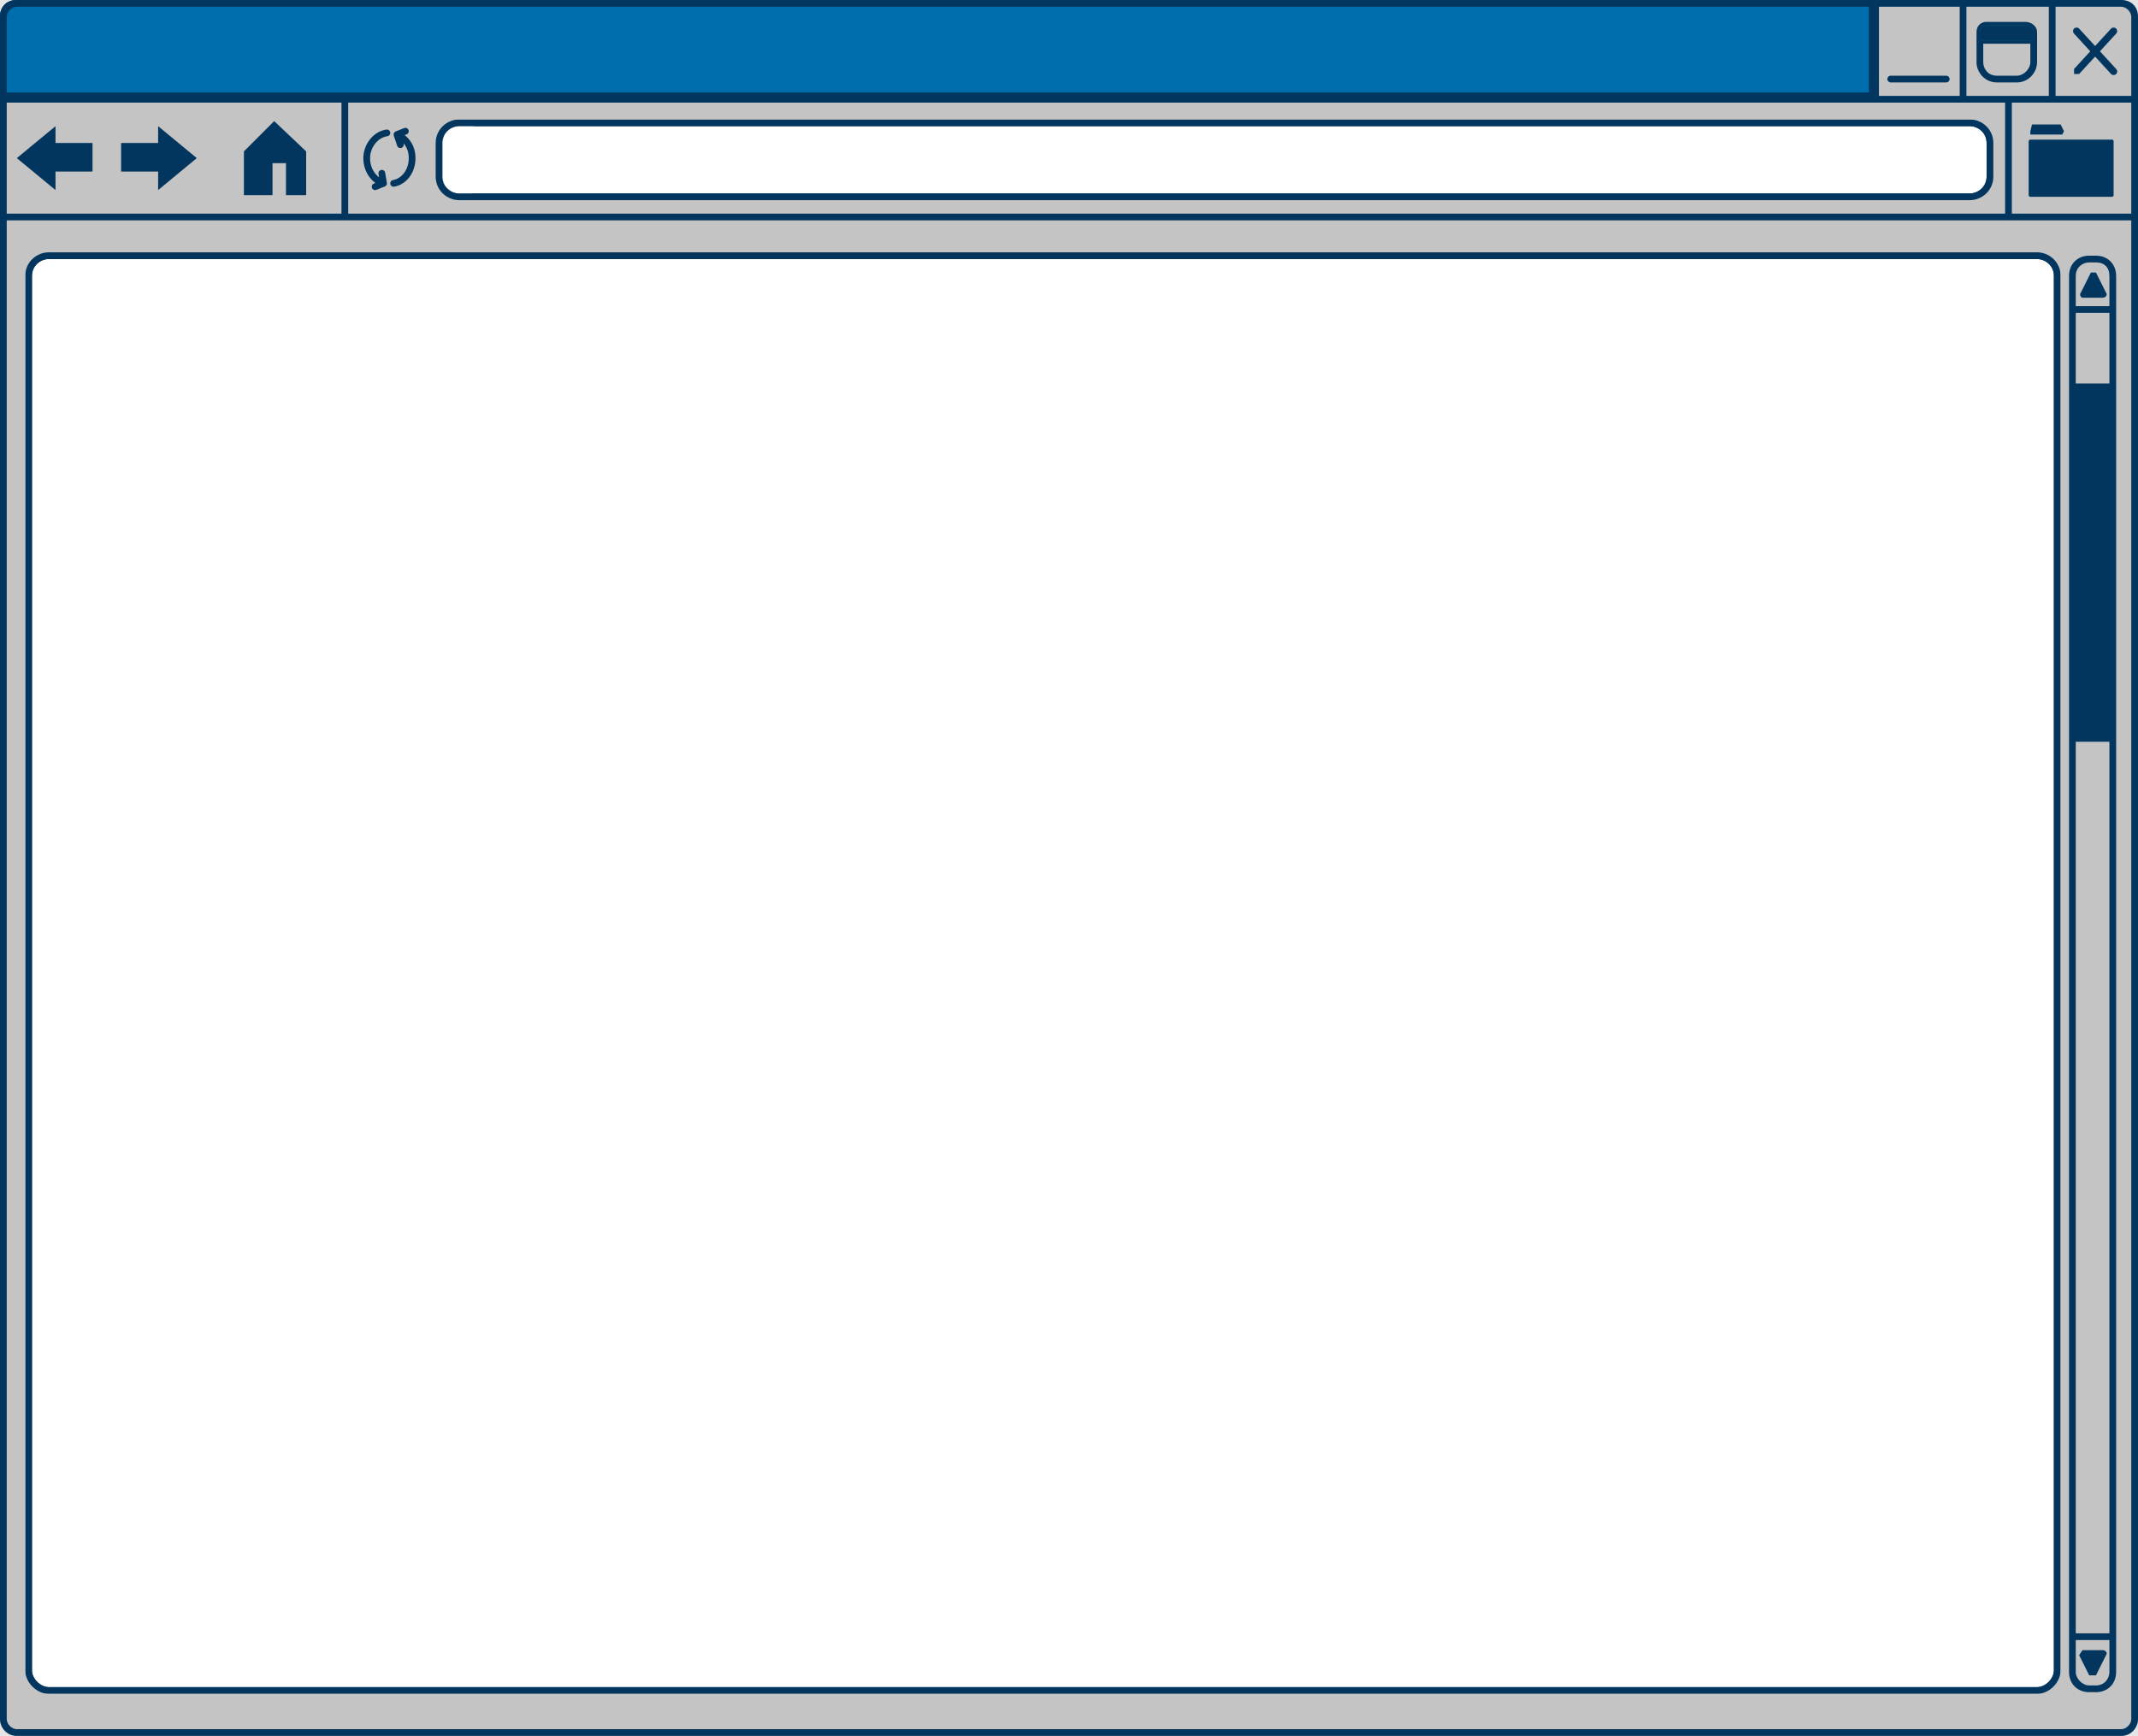
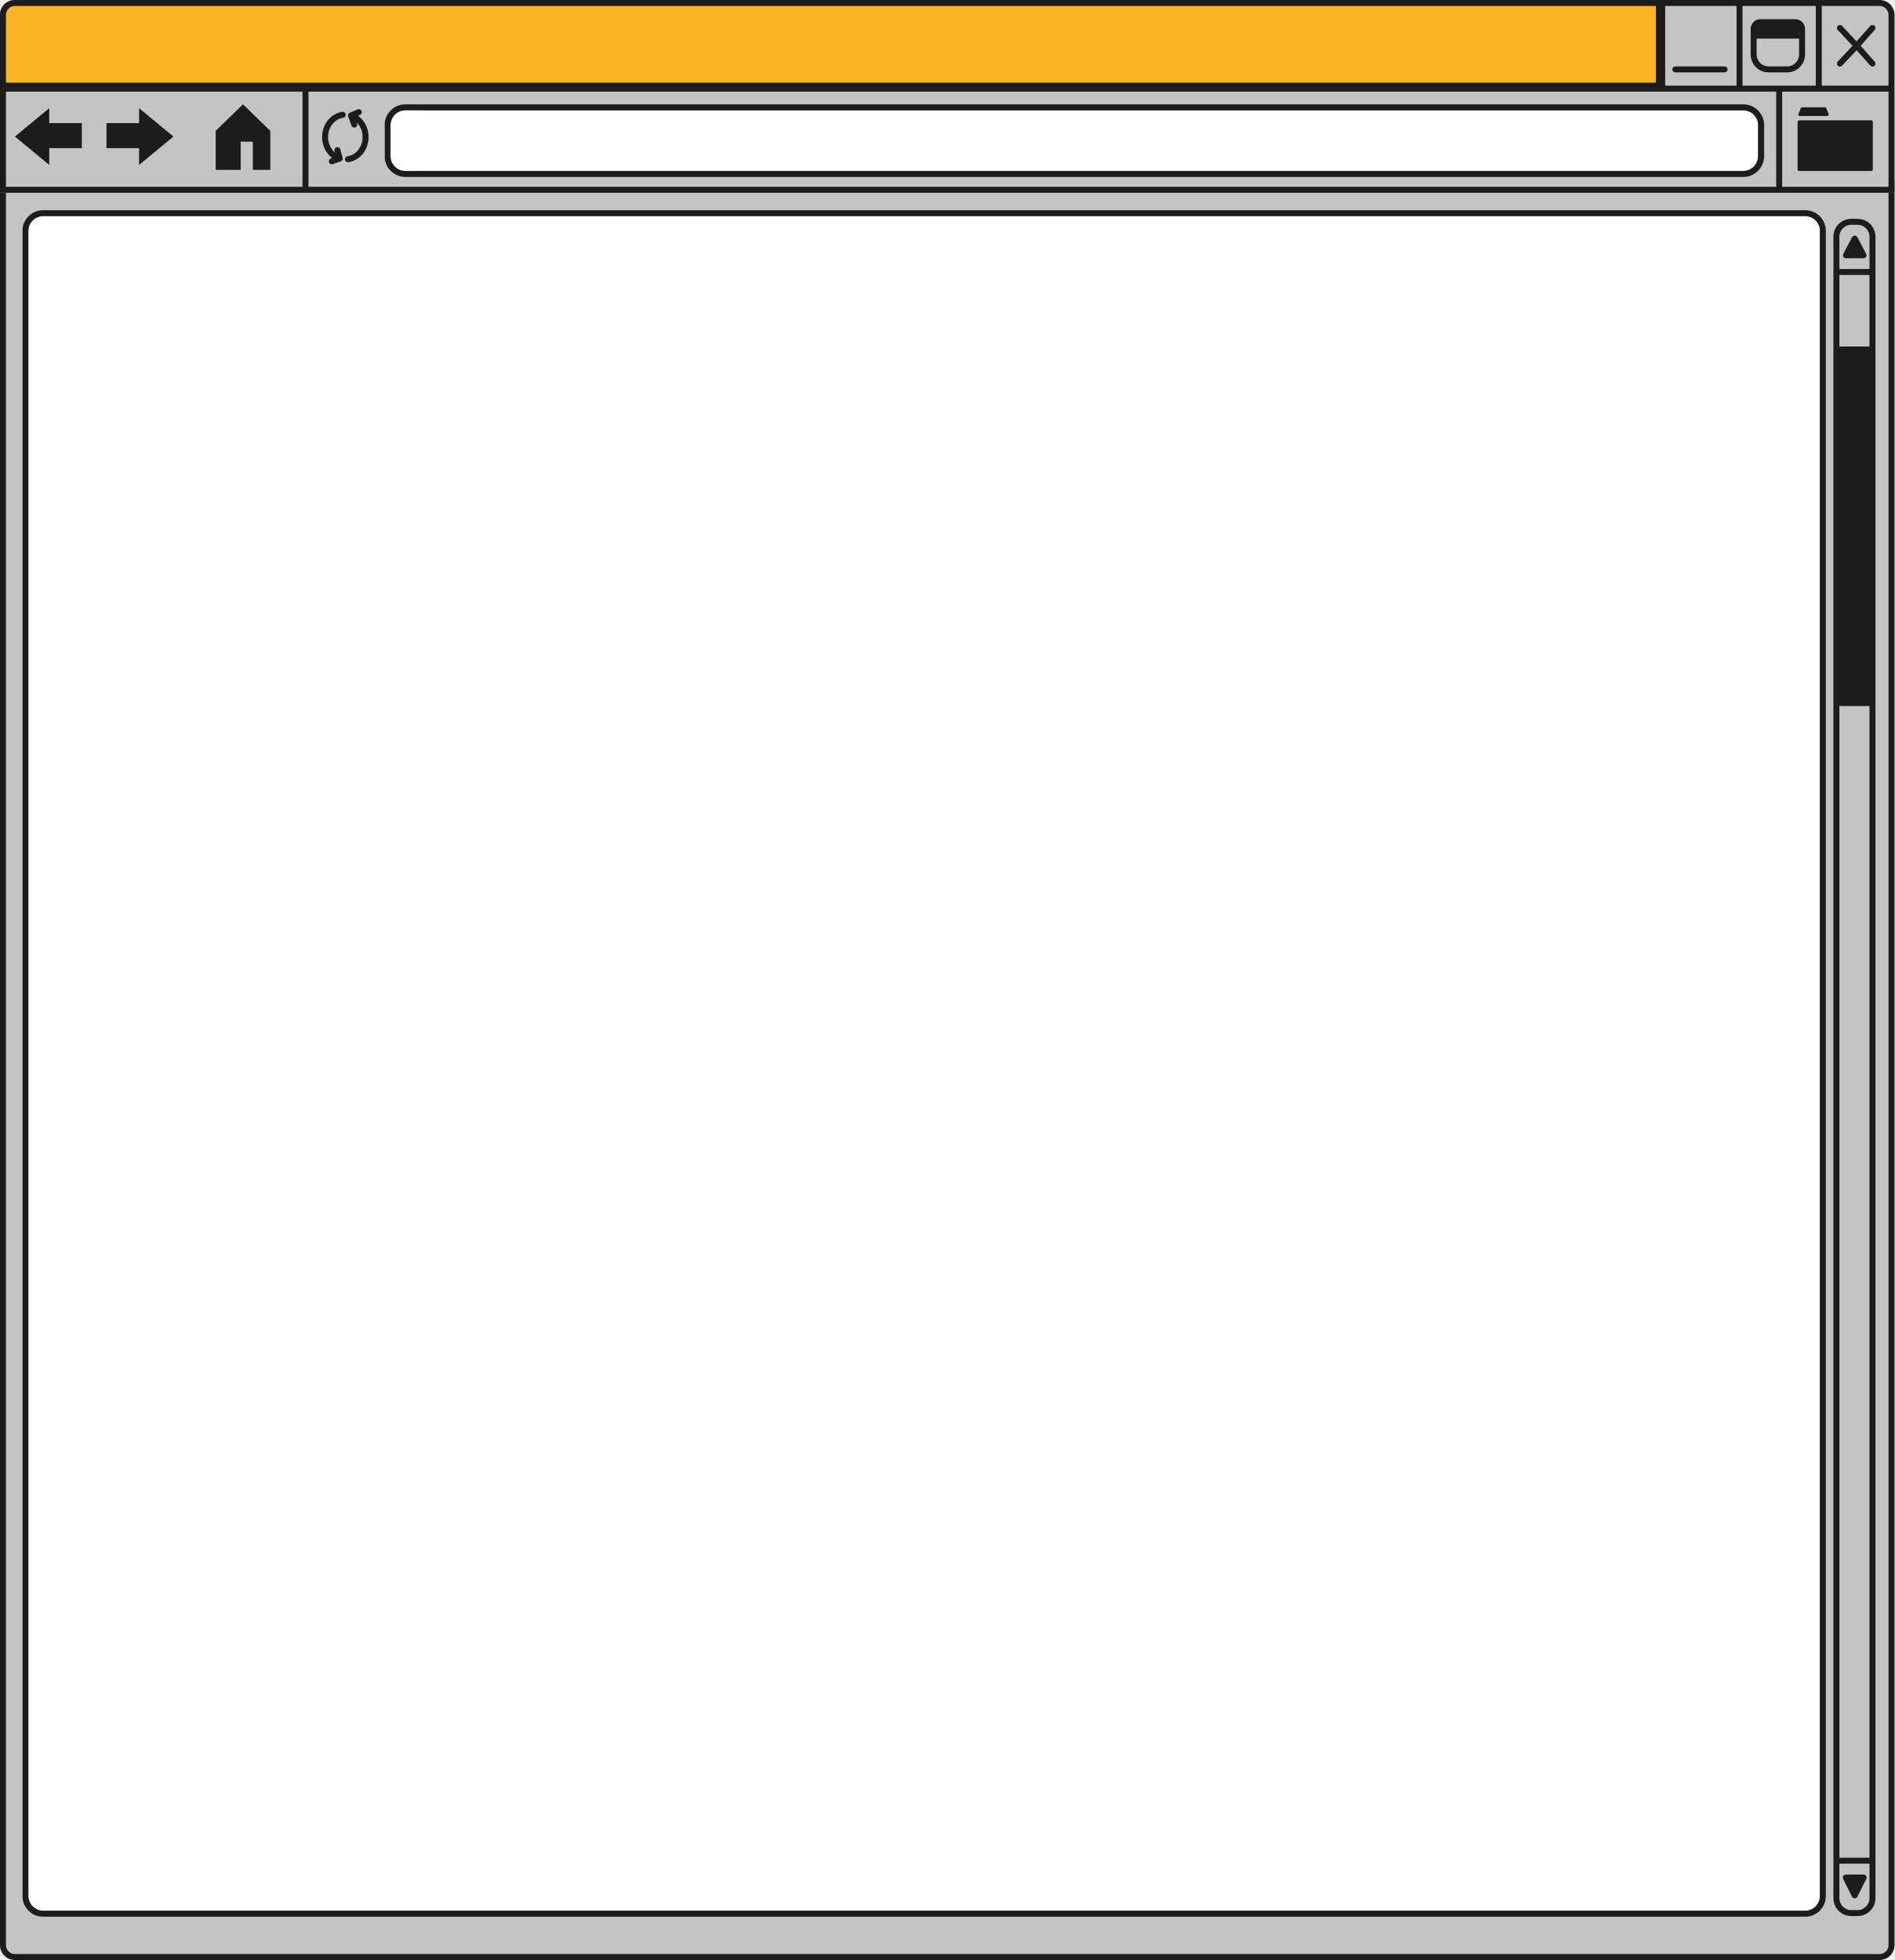
- <svg xmlns="http://www.w3.org/2000/svg" width="1271" height="1032" fill="none">
-   <path fill="#E5E5E5" d="M0 0h1271v1032H0z" />
-   <mask id="a" fill="#fff">
-     <path d="M0 10C0 4 4 0 10 0h1251c6 0 10 4 10 10v1012c0 5-4 10-10 10H10c-6 0-10-5-10-10V10Z" />
+ <svg xmlns="http://www.w3.org/2000/svg" width="1271" height="1315" viewBox="0 0 1271 1315" fill="none">
+   <mask id="path-1-inside-1_636_359" fill="white">
+     <path d="M0 121H551.5H1271V1305C1271 1310.52 1266.52 1315 1261 1315H10C4.477 1315 0 1310.52 0 1305V121Z" />
  </mask>
-   <path fill="#C4C4C4" d="M0 10C0 4 4 0 10 0h1251c6 0 10 4 10 10v1012c0 5-4 10-10 10H10c-6 0-10-5-10-10V10Z" />
-   <path fill="#02365E" d="M0 57a2 2 0 0 0 0 4v-4Zm1271 4a2 2 0 0 0 0-4v4Zm-49-61a2 2 0 0 0-4 0h4Zm-53 0a2 2 0 1 0-4 0h4Zm-52 0a2 2 0 0 0-4 0h4ZM0 127a2 2 0 0 0 0 4v-4Zm1271 4a2 2 0 0 0 0-4v4Zm-147-86a2 2 0 1 0 0 4v-4Zm33 4a2 2 0 1 0 0-4v4Zm79-32a2 2 0 0 0-3 3l3-3Zm19 27a2 2 0 1 0 3-3l-3 3Zm3-24a2 2 0 0 0-3-3l3 3Zm-25 21v3h3l-3-3Zm-13 20h51v-4h-51v4Zm2-2V0h-4v59h4Zm-57-59v59h4V0h-4Zm-50 61h52v-4h-52v4Zm2-2V0h-4v59h4ZM276 85v21h4V85h-4Zm12 33h883v-4H288v4Zm895-12V85h-4v21h4Zm-12-33H288v4h883v-4Zm-4-12h27v-4h-27v4Zm27 0h26v-4h-26v4Zm0 70h77v-4h-77v4Zm-2-72v70h4V59h-4ZM0 61h205v-4H0v4Zm205 0h910v-4H205v4ZM0 131h205v-4H0v4Zm205 0h989v-4H205v4Zm-2-72v70h4V59h-4ZM29 156h1181v-4H29v4Zm1189 8v830h4V164h-4Zm-8 838H29v4h1181v-4ZM21 994V164h-4v830h4Zm1221 12h4v-4h-4v4Zm4-854h-4v4h4v-4Zm12 287V230h-4v209h4Zm-28-209v209h4V230h-4ZM1124 49h33v-4h-33v4Zm109-29 11 12 3-3-11-12-3 3Zm11 12 11 12 3-3-11-12-3 3Zm3 0 11-12-3-3-11 12 3 3Zm-60 17h12v-4h-12v4Zm17-36h-23v4h23v-4Zm-29 11v13h4V24h-4Zm36 13V24h-4v13h4Zm-34-11h32v-4h-32v4Zm34-2v-5h-4v5h4Zm-36-5v5h4v-5h-4Zm34-2h-32v4h32v-4Zm35 12-11 12 3 3 11-12-3-3Zm-14 135v20h4v-20h-4Zm0 20v46h4v-46h-4Zm28 46v-46h-4v46h4Zm0-46v-20h-4v20h4Zm-26 2h24v-4h-24v4Zm-2 253v534h4V439h-4Zm0 534v21h4v-21h-4Zm28 21v-21h-4v21h4Zm0-21V439h-4v534h4Zm-26 2h24v-4h-24v4Zm10-745v209h4V230h-4Zm10 209V230h-4v209h4Zm-16-209v209h4V230h-4Zm-4 211h3v-4h-3v4Zm3 0h3v-4h-3v4Zm3-213h-3v4h3v-4Zm-3 0h-3v4h3v-4Zm2 211V230h-4v209h4Zm7-211h-3v4h3v-4Zm-3 0h-3v4h3v-4Zm-3 213h3v-4h-3v4Zm3 0h3v-4h-3v4Zm-2-211v209h4V230h-4Zm5 211h3v-4h-3v4Zm3 0h3v-4h-3v4Zm3-213h-3v4h3v-4Zm-3 0h-3v4h3v-4Zm2 211V230h-4v209h4Zm7-211h-3v4h3v-4Zm-3 0h-3v4h3v-4Zm-3 213h3v-4h-3v4Zm3 0h3v-4h-3v4Zm-2-211v209h4V230h-4Zm-47-213c2 0 3 1 3 2h4c0-3-3-6-7-6v4Zm-5 32c7 0 12-6 12-12h-4c0 4-4 8-8 8v4Zm-12-4c-5 0-8-4-8-8h-4c0 6 5 12 12 12v-4Zm-6-32c-4 0-6 3-6 6h4l2-2v-4Zm65 143c5 0 8 3 8 8h4c0-7-5-12-12-12v4Zm0 850c7 0 12-5 12-12h-4c0 4-3 8-8 8v4Zm-4-4c-4 0-8-4-8-8h-4c0 7 5 12 12 12v-4Zm-59-917c0-7-6-12-12-12v4c4 0 8 4 8 8h4Zm-12 33c6 0 12-6 12-12h-4c0 4-4 8-8 8v4Zm-895-12c0 6 6 12 12 12v-4c-4 0-8-4-8-8h-4Zm4-21c0-4 4-8 8-8v-4c-6 0-12 5-12 12h4Zm962 67c-7 0-12 5-12 12h4c0-5 4-8 8-8v-4Zm-24 842c0 4-3 8-8 8v4c7 0 12-5 12-12h-4Zm-1189 8c-4 0-8-4-8-8h-4c0 7 6 12 12 12v-4Zm1181-846c5 0 8 3 8 8h4c0-7-5-12-12-12v4ZM29 152c-6 0-12 5-12 12h4c0-5 4-8 8-8v-4ZM4 59V10h-8v49h8Zm1263-49v49h8V10h-8Zm-47-6h41v-8h-41v8Zm-53 0h53v-8h-53v8ZM10 4h1105v-8H10v8Zm1105 0h52v-8h-52v8ZM4 1022V129h-8v893h8Zm0-893V59h-8v70h8Zm1263-70v70h8V59h-8Zm0 70v893h8V129h-8Zm-6 899H636v8h625v-8Zm-625 0H318v8h318v-8Zm-318 0H10v8h308v-8Zm-322-6c0 8 6 14 14 14v-8c-3 0-6-3-6-6h-8ZM1275 10c0-8-6-14-14-14v8c3 0 6 3 6 6h8Zm-8 1012c0 3-3 6-6 6v8c8 0 14-6 14-14h-8ZM4 10c0-3 3-6 6-6v-8C2-4-4 2-4 10h8Z" mask="url(#a)" />
-   <path fill="#02365E" d="M1243 162h3l6 12c1 1 0 3-2 3h-12c-1 0-2-2-1-3l6-12Zm-1 834h4l6-12c1-1 0-3-2-3h-12l-2 3 6 12Z" />
-   <path stroke="#02365E" stroke-linecap="round" stroke-linejoin="round" stroke-width="4" d="M236 80c5 2 9 7 9 14 0 8-5 14-11 15m2-29 2 6m-2-6 5-2m-13 31c-6-2-10-8-10-15s5-14 12-15m-2 30-1-6m1 6-5 2" />
-   <mask id="b" fill="#fff">
-     <path d="M0 10v49h1115V0H10C4 0 0 4 0 10Zm1181 5h23c3 0 5 2 5 4v5h-32v-5c0-2 2-4 4-4Z" />
+   <path d="M0 121H551.5H1271V1305C1271 1310.52 1266.52 1315 1261 1315H10C4.477 1315 0 1310.52 0 1305V121Z" fill="#C4C4C4" />
+   <path d="M0 119C-1.105 119 -2 119.895 -2 121C-2 122.105 -1.105 123 0 123V119ZM1271 123C1272.1 123 1273 122.105 1273 121C1273 119.895 1272.1 119 1271 119V123ZM1193.63 123H1271V119H1193.63V123ZM0 123H204.943V119H0V123ZM204.943 123H1193.63V119H204.943V123ZM29.49 150.821H1210.21V146.821H29.49V150.821ZM1218.21 158.821V1273.52H1222.21V158.821H1218.21ZM1210.21 1281.52H29.49V1285.52H1210.21V1281.52ZM21.49 1273.52V158.821H17.49V1273.52H21.49ZM1242.02 1285.52H1246.23V1281.52H1242.02V1285.52ZM1246.23 146.821H1242.02V150.821H1246.23V146.821ZM1258.23 471.688V234.48H1254.23V471.688H1258.23ZM1230.02 234.48V471.688H1234.02V234.48H1230.02ZM1230.02 158.821V182.499H1234.02V158.821H1230.02ZM1230.02 182.499V234.48H1234.02V182.499H1230.02ZM1258.23 234.48V182.499H1254.23V234.48H1258.23ZM1258.23 182.499V158.821H1254.23V182.499H1258.23ZM1232.02 184.499H1256.23V180.499H1232.02V184.499ZM1230.02 471.688V1248.38H1234.02V471.688H1230.02ZM1230.02 1248.38V1273.52H1234.02V1248.38H1230.02ZM1258.23 1273.52V1248.38H1254.23V1273.52H1258.23ZM1258.23 1248.38V471.688H1254.23V1248.38H1258.23ZM1232.02 1250.38H1256.23V1246.38H1232.02V1250.38ZM1242.13 234.48V471.688H1246.13V234.48H1242.13ZM1252.18 471.688V234.48H1248.18V471.688H1252.18ZM1236.07 234.48V471.688H1240.07V234.48H1236.07ZM1232.02 473.688H1235.05V469.688H1232.02V473.688ZM1235.05 473.688H1238.07V469.688H1235.05V473.688ZM1238.07 232.48H1235.05V236.48H1238.07V232.48ZM1235.05 232.48H1232.02V236.48H1235.05V232.48ZM1237.05 471.688V234.48H1233.05V471.688H1237.05ZM1244.13 232.48H1241.1V236.48H1244.13V232.48ZM1241.1 232.48H1238.07V236.48H1241.1V232.48ZM1238.07 473.688H1241.1V469.688H1238.07V473.688ZM1241.1 473.688H1244.13V469.688H1241.1V473.688ZM1239.1 234.48V471.688H1243.1V234.48H1239.1ZM1244.13 473.688H1247.15V469.688H1244.13V473.688ZM1247.15 473.688H1250.18V469.688H1247.15V473.688ZM1250.18 232.48H1247.15V236.48H1250.18V232.48ZM1247.15 232.48H1244.13V236.48H1247.15V232.48ZM1249.15 471.688V234.48H1245.15V471.688H1249.15ZM1256.23 232.48H1253.21V236.48H1256.23V232.48ZM1253.21 232.48H1250.18V236.48H1253.21V232.48ZM1250.18 473.688H1253.21V469.688H1250.18V473.688ZM1253.21 473.688H1256.23V469.688H1253.21V473.688ZM1251.21 234.48V471.688H1255.21V234.48H1251.21ZM1246.23 1285.52C1252.86 1285.52 1258.23 1280.15 1258.23 1273.52H1254.23C1254.23 1277.94 1250.65 1281.52 1246.23 1281.52V1285.52ZM1242.02 1281.52C1237.6 1281.52 1234.02 1277.94 1234.02 1273.52H1230.02C1230.02 1280.15 1235.39 1285.52 1242.02 1285.52V1281.52ZM1242.02 146.821C1235.39 146.821 1230.02 152.193 1230.02 158.821H1234.02C1234.02 154.403 1237.6 150.821 1242.02 150.821V146.821ZM29.49 1281.52C25.072 1281.52 21.49 1277.94 21.49 1273.52H17.49C17.49 1280.15 22.863 1285.52 29.49 1285.52V1281.52ZM29.49 146.821C22.863 146.821 17.49 152.193 17.49 158.821H21.49C21.49 154.403 25.072 150.821 29.49 150.821V146.821ZM1218.21 1273.52C1218.21 1277.94 1214.63 1281.52 1210.21 1281.52V1285.52C1216.83 1285.52 1222.21 1280.15 1222.21 1273.52H1218.21ZM1210.21 150.821C1214.63 150.821 1218.21 154.403 1218.21 158.821H1222.21C1222.21 152.193 1216.83 146.821 1210.21 146.821V150.821ZM1246.23 150.821C1250.65 150.821 1254.23 154.403 1254.23 158.821H1258.23C1258.23 152.193 1252.86 146.821 1246.23 146.821V150.821ZM0 121V117C-2.209 117 -4 118.791 -4 121H0ZM1271 121H1275C1275 118.791 1273.21 117 1271 117V121ZM1261 1311H10V1319H1261V1311ZM4 1305V121H-4V1305H4ZM1267 121V1305H1275V121H1267ZM0 125H551.5V117H0V125ZM551.5 125H1271V117H551.5V125ZM10 1311C6.686 1311 4 1308.31 4 1305H-4C-4 1312.73 2.268 1319 10 1319V1311ZM1261 1319C1268.73 1319 1275 1312.73 1275 1305H1267C1267 1308.31 1264.31 1311 1261 1311V1319Z" fill="#1C1C1C" mask="url(#path-1-inside-1_636_359)" />
+   <path d="M1242.55 159.153C1243.3 157.731 1245.34 157.731 1246.09 159.153L1251.99 170.332C1252.69 171.664 1251.72 173.266 1250.22 173.266H1238.42C1236.91 173.266 1235.95 171.664 1236.65 170.332L1242.55 159.153Z" fill="#1C1C1C" />
+   <path d="M1242.53 1272.54C1243.27 1274.01 1245.37 1274.01 1246.11 1272.54L1252.09 1260.58C1252.75 1259.25 1251.79 1257.68 1250.3 1257.68H1238.34C1236.85 1257.68 1235.88 1259.25 1236.55 1260.58L1242.53 1272.54Z" fill="#1C1C1C" />
+   <mask id="path-5-outside-2_636_359" maskUnits="userSpaceOnUse" x="15" y="141" width="1210" height="1145" fill="black">
+     <rect fill="white" x="15" y="141" width="1210" height="1145" />
+     <path d="M1211 145H29C23.478 145 19 149.477 19 155L19 1272C19 1277.52 23.477 1282 29 1282H620H1211C1216.52 1282 1221 1277.52 1221 1272L1221 155C1221 149.477 1216.52 145 1211 145Z" />
  </mask>
-   <path fill="#006EAD" d="M0 10v49h1115V0H10C4 0 0 4 0 10Zm1181 5h23c3 0 5 2 5 4v5h-32v-5c0-2 2-4 4-4Z" />
-   <path fill="#02365E" d="M1269 10v49h4V10h-4Zm-49-8h41v-4h-41v4Zm-53 0h53v-4h-53v4Zm-52 59h52v-4h-52v4Zm0-59h52v-4h-52v4ZM2 895V129h-4v766h4Zm0-766V59h-4v70h4Zm1267-70v70h4V59h-4Zm-102 2h27v-4h-27v4Zm27 0h26v-4h-26v4Zm-70-12h33v-4h-33v4Zm107-33 13 16 3-3-13-15-3 2Zm13 16 14 16 3-3-14-16-3 3Zm3 0 14-16-3-2-14 15 3 3Zm-3-3-13 16 3 3 13-16-3-3Zm-69-5v23h4V24h-4Zm36 23V24h-4v23h4Zm-2-30h-32v4h32v-4Zm64-7c0-7-5-12-12-12v4c4 0 8 4 8 8h4ZM0 59h-4v4h4v-4Zm1115 0v4h4v-4h-4Zm0-59h4v-4h-4v4Zm62 24h-4v4h4v-4Zm32 0v4h4v-4h-4ZM4 59V10h-8v49h8Zm6-55h1105v-8H10v8Zm1109 55V0h-8v59h8ZM0 63h205v-8H0v8Zm205 0h910v-8H205v8Zm999-52h-23v8h23v-8Zm-27 17h32v-8h-32v8Zm36-4v-5h-8v5h8Zm-40-5v5h8v-5h-8Zm8-8c-5 0-8 4-8 8h8v-8Zm23 8h9c0-4-4-8-9-8v8ZM4 10c0-3 3-6 6-6v-8C2-4-4 2-4 10h8Z" mask="url(#b)" />
-   <mask id="c" width="1210" height="936" x="15" y="71" fill="#000" maskUnits="userSpaceOnUse">
-     <path fill="#fff" d="M15 71h1210v936H15z" />
-     <path d="M263 105V85c0-6 5-10 10-10h898c5 0 10 4 10 10v20c0 6-5 10-10 10H273c-5 0-10-4-10-10Zm948 49H29c-5 0-10 4-10 10v829c0 5 5 10 10 10h1182c5 0 10-5 10-10V164c0-6-5-10-10-10Z" />
+   <path d="M1211 145H29C23.478 145 19 149.477 19 155L19 1272C19 1277.52 23.477 1282 29 1282H620H1211C1216.52 1282 1221 1277.52 1221 1272L1221 155C1221 149.477 1216.52 145 1211 145Z" fill="white" />
+   <path d="M1211 145H29C23.478 145 19 149.477 19 155L19 1272C19 1277.52 23.477 1282 29 1282H620H1211C1216.52 1282 1221 1277.52 1221 1272L1221 155C1221 149.477 1216.52 145 1211 145Z" stroke="#1C1C1C" stroke-width="8" mask="url(#path-5-outside-2_636_359)" />
+   <mask id="path-6-inside-3_636_359" fill="white">
+     <path d="M0 59.485V10C0 4.477 4.477 0 10 0H1115.08H1167.05H1220.21H1261C1266.52 0 1271 4.477 1271 10V59.485V129.316H1193.63H204.943H0V59.485Z" />
  </mask>
-   <path fill="#fff" d="M263 105V85c0-6 5-10 10-10h898c5 0 10 4 10 10v20c0 6-5 10-10 10H273c-5 0-10-4-10-10Zm948 49H29c-5 0-10 4-10 10v829c0 5 5 10 10 10h1182c5 0 10-5 10-10V164c0-6-5-10-10-10Z" />
-   <path stroke="#02365E" stroke-width="8" d="M263 105V85c0-6 5-10 10-10h898c5 0 10 4 10 10v20c0 6-5 10-10 10H273c-5 0-10-4-10-10Zm948 49H29c-5 0-10 4-10 10v829c0 5 5 10 10 10h1182c5 0 10-5 10-10V164c0-6-5-10-10-10Z" mask="url(#c)" />
-   <path fill="#02365E" fill-rule="evenodd" d="m94 113 23-19-23-19v10H72v17h22v11Zm-61 0L10 94l23-19v10h22v17H33v11Zm130-41 19 18v26h-12V97h-8v19h-17V90l18-18Z" clip-rule="evenodd" />
-   <rect width="50.5" height="34" x="1206" y="83" fill="#02365E" rx="1" />
-   <path fill="#02365E" d="M1208 74h17l2 4-1 2h-19v-2l1-4Z" />
+   <path d="M0 59.485V10C0 4.477 4.477 0 10 0H1115.08H1167.05H1220.21H1261C1266.52 0 1271 4.477 1271 10V59.485V129.316H1193.63H204.943H0V59.485Z" fill="#C4C4C4" />
+   <path d="M0 57.485C-1.105 57.485 -2 58.381 -2 59.485C-2 60.59 -1.105 61.485 0 61.485V57.485ZM1271 61.485C1272.1 61.485 1273 60.59 1273 59.485C1273 58.381 1272.1 57.485 1271 57.485V61.485ZM1222.21 0C1222.21 -1.105 1221.31 -2 1220.21 -2C1219.1 -2 1218.21 -1.105 1218.21 0H1222.21ZM1169.05 0C1169.05 -1.105 1168.16 -2 1167.05 -2C1165.95 -2 1165.05 -1.105 1165.05 0H1169.05ZM1117.08 0C1117.08 -1.105 1116.18 -2 1115.08 -2C1113.97 -2 1113.08 -1.105 1113.08 0H1117.08ZM1191.63 129.316C1191.63 130.421 1192.53 131.316 1193.63 131.316C1194.73 131.316 1195.63 130.421 1195.63 129.316H1191.63ZM202.943 129.316C202.943 130.421 203.838 131.316 204.943 131.316C206.047 131.316 206.943 130.421 206.943 129.316H202.943ZM1123.94 44.554C1122.83 44.554 1121.94 45.449 1121.94 46.554C1121.94 47.658 1122.83 48.554 1123.94 48.554V44.554ZM1157.01 48.554C1158.12 48.554 1159.01 47.658 1159.01 46.554C1159.01 45.449 1158.12 44.554 1157.01 44.554V48.554ZM1235.84 17.383C1235.08 16.577 1233.82 16.537 1233.01 17.292C1232.21 18.048 1232.17 19.314 1232.92 20.119L1235.84 17.383ZM1254.74 44.003C1255.47 44.829 1256.74 44.903 1257.56 44.169C1258.39 43.435 1258.46 42.171 1257.73 41.346L1254.74 44.003ZM1257.73 20.079C1258.46 19.254 1258.39 17.99 1257.56 17.256C1256.74 16.522 1255.47 16.597 1254.74 17.422L1257.73 20.079ZM1232.92 41.306C1232.17 42.111 1232.21 43.377 1233.01 44.133C1233.82 44.889 1235.08 44.848 1235.84 44.043L1232.92 41.306ZM1220.21 61.485H1271V57.485H1220.21V61.485ZM1222.21 59.485V0H1218.21V59.485H1222.21ZM1165.05 0V59.485H1169.05V0H1165.05ZM1115.08 61.485H1167.05V57.485H1115.08V61.485ZM1117.08 59.485V0H1113.08V59.485H1117.08ZM276.179 85.003V105.738H280.179V85.003H276.179ZM288.179 117.738H1170.64V113.738H288.179V117.738ZM1182.64 105.738V85.003H1178.64V105.738H1182.64ZM1170.64 73.003H288.179V77.003H1170.64V73.003ZM1167.05 61.485H1193.63V57.485H1167.05V61.485ZM1193.63 61.485H1220.21V57.485H1193.63V61.485ZM1191.63 59.485V129.316H1195.63V59.485H1191.63ZM0 61.485H204.943V57.485H0V61.485ZM204.943 61.485H1115.08V57.485H204.943V61.485ZM202.943 59.485V129.316H206.943V59.485H202.943ZM1123.94 48.554H1157.01V44.554H1123.94V48.554ZM1232.92 20.119L1244.15 32.081L1247.06 29.344L1235.84 17.383L1232.92 20.119ZM1244.11 32.041L1254.74 44.003L1257.73 41.346L1247.1 29.384L1244.11 32.041ZM1247.1 32.041L1257.73 20.079L1254.74 17.422L1244.11 29.384L1247.1 32.041ZM1186.5 48.554H1198.99V44.554H1186.5V48.554ZM1204.46 12.871H1181.03V16.871H1204.46V12.871ZM1174.5 23.924V36.554H1178.5V23.924H1174.5ZM1210.99 36.554V23.924H1206.99V36.554H1210.99ZM1176.5 25.924H1208.99V21.924H1176.5V25.924ZM1210.99 23.924V19.397H1206.99V23.924H1210.99ZM1174.5 19.397V23.924H1178.5V19.397H1174.5ZM1208.99 17.397H1176.5V21.397H1208.99V17.397ZM1244.15 29.344L1232.92 41.306L1235.84 44.043L1247.06 32.081L1244.15 29.344ZM1204.46 16.871C1205.85 16.871 1206.99 18.002 1206.99 19.397H1210.99C1210.99 15.793 1208.06 12.871 1204.46 12.871V16.871ZM1198.99 48.554C1205.61 48.554 1210.99 43.181 1210.99 36.554H1206.99C1206.99 40.972 1203.4 44.554 1198.99 44.554V48.554ZM1186.5 44.554C1182.08 44.554 1178.5 40.972 1178.5 36.554H1174.5C1174.5 43.181 1179.87 48.554 1186.5 48.554V44.554ZM1181.03 12.871C1177.42 12.871 1174.5 15.793 1174.5 19.397H1178.5C1178.5 18.002 1179.63 16.871 1181.03 16.871V12.871ZM1182.64 85.003C1182.64 78.376 1177.26 73.003 1170.64 73.003V77.003C1175.05 77.003 1178.64 80.585 1178.64 85.003H1182.64ZM1170.64 117.738C1177.26 117.738 1182.64 112.365 1182.64 105.738H1178.64C1178.64 110.156 1175.05 113.738 1170.64 113.738V117.738ZM276.179 105.738C276.179 112.365 281.551 117.738 288.179 117.738V113.738C283.761 113.738 280.179 110.156 280.179 105.738H276.179ZM280.179 85.003C280.179 80.585 283.761 77.003 288.179 77.003V73.003C281.551 73.003 276.179 78.376 276.179 85.003H280.179ZM0 129.316H-4C-4 131.525 -2.209 133.316 0 133.316L0 129.316ZM1271 129.316V133.316C1273.21 133.316 1275 131.525 1275 129.316H1271ZM4 59.485V10H-4V59.485H4ZM1267 10V59.485H1275V10H1267ZM1220.21 4H1261V-4H1220.21V4ZM1167.05 4H1220.21V-4H1167.05V4ZM10 4H1115.08V-4H10V4ZM1115.08 4H1167.05V-4H1115.08V4ZM4 129.316V59.485H-4V129.316H4ZM1267 59.485V129.316H1275V59.485H1267ZM1193.63 133.316H1271V125.316H1193.63V133.316ZM0 133.316H204.943V125.316H0V133.316ZM204.943 133.316H1193.63V125.316H204.943V133.316ZM1275 10C1275 2.268 1268.73 -4 1261 -4V4C1264.31 4 1267 6.686 1267 10H1275ZM4 10C4 6.686 6.686 4 10 4V-4C2.268 -4 -4 2.268 -4 10H4Z" fill="#1C1C1C" mask="url(#path-6-inside-3_636_359)" />
+   <mask id="path-8-inside-4_636_359" fill="white">
+     <path d="M0 10V59.464H204.943H1115.08V0H10C4.477 0 0 4.477 0 10Z" />
+   </mask>
+   <path d="M0 10V59.464H204.943H1115.08V0H10C4.477 0 0 4.477 0 10Z" fill="#FCB427" />
+   <path d="M1269 10V59.464H1273V10H1269ZM1220.21 2H1261V-2H1220.21V2ZM1167.05 2H1220.21V-2H1167.05V2ZM1115.08 61.464H1167.05V57.464H1115.08V61.464ZM1115.08 2H1167.05V-2H1115.08V2ZM2 129.27V59.464H-2V129.27H2ZM1269 59.464V129.27H1273V59.464H1269ZM1167.05 61.464H1193.63V57.464H1167.05V61.464ZM1193.63 61.464H1220.21V57.464H1193.63V61.464ZM1123.94 48.537H1157.01V44.537H1123.94V48.537ZM1230.5 16.168L1244.09 32.004L1247.12 29.399L1233.54 13.564L1230.5 16.168ZM1244.09 32.004L1257.67 47.84L1260.71 45.235L1247.12 29.399L1244.09 32.004ZM1247.12 32.004L1260.71 16.168L1257.67 13.564L1244.09 29.399L1247.12 32.004ZM1244.09 29.399L1230.5 45.235L1233.54 47.84L1247.12 32.004L1244.09 29.399ZM1273 10C1273 3.373 1267.63 -2 1261 -2V2C1265.42 2 1269 5.582 1269 10H1273ZM0 59.464H-4V63.464H0V59.464ZM1115.08 59.464V63.464H1119.08V59.464H1115.08ZM1115.08 0H1119.08V-4H1115.08V0ZM4 59.464V10H-4V59.464H4ZM10 4H1115.08V-4H10V4ZM1119.08 59.464V0H1111.08V59.464H1119.08ZM0 63.464H204.943V55.464H0V63.464ZM204.943 63.464H1115.08V55.464H204.943V63.464ZM4 10C4 6.686 6.686 4 10 4V-4C2.268 -4 -4 2.268 -4 10H4Z" fill="#1C1C1C" mask="url(#path-8-inside-4_636_359)" />
+   <path d="M235.449 77.485C241.115 79.294 245.259 85.076 245.259 91.93C245.259 99.567 240.112 105.874 233.447 106.835M235.449 77.485L237.713 83.578M235.449 77.485L240.731 75.227M227.903 106.374C222.236 104.565 218.092 98.783 218.092 91.93C218.092 84.292 223.239 77.985 229.904 77.024M227.903 106.374L226.393 100.698M227.903 106.374L222.62 108.215" stroke="#1C1C1C" stroke-width="4" stroke-linecap="round" stroke-linejoin="round" />
+   <path fill-rule="evenodd" clip-rule="evenodd" d="M93.305 110.649L116.346 91.617L93.305 72.585V82.568H71.444V99.373H93.305V110.649Z" fill="#1C1C1C" />
+   <path fill-rule="evenodd" clip-rule="evenodd" d="M33.042 110.649L10 91.617L33.042 72.585V82.568H54.902V99.373H33.042V110.649Z" fill="#1C1C1C" />
+   <path fill-rule="evenodd" clip-rule="evenodd" d="M163.02 70L181.335 87.81H181.335V87.81L181.335 87.811H181.335V113.969H169.634V95.046H161.494V113.969H144.705V87.81H144.706L163.02 70Z" fill="#1C1C1C" />
+   <mask id="path-14-outside-5_636_359" maskUnits="userSpaceOnUse" x="258" y="70" width="926" height="49" fill="black">
+     <rect fill="white" x="258" y="70" width="926" height="49" />
+     <path d="M262 104.733V84C262 78.477 266.477 74 272 74H1169.55C1175.07 74 1179.55 78.477 1179.55 84V104.733C1179.55 110.255 1175.07 114.733 1169.55 114.733H272C266.477 114.733 262 110.255 262 104.733Z" />
+   </mask>
+   <path d="M262 104.733V84C262 78.477 266.477 74 272 74H1169.55C1175.07 74 1179.55 78.477 1179.55 84V104.733C1179.55 110.255 1175.07 114.733 1169.55 114.733H272C266.477 114.733 262 110.255 262 104.733Z" fill="white" />
+   <path d="M262 104.733V84C262 78.477 266.477 74 272 74H1169.55C1175.07 74 1179.55 78.477 1179.55 84V104.733C1179.55 110.255 1175.07 114.733 1169.55 114.733H272C266.477 114.733 262 110.255 262 104.733Z" stroke="#1C1C1C" stroke-width="8" mask="url(#path-14-outside-5_636_359)" />
+   <rect x="1206" y="80.732" width="50.452" height="33.958" rx="1" fill="#1C1C1C" />
+   <path d="M1208.12 72.623C1208.27 72.246 1208.64 72 1209.04 72H1224.3C1224.71 72 1225.07 72.246 1225.23 72.623L1226.78 76.444C1227.05 77.102 1226.57 77.821 1225.86 77.821H1207.49C1206.78 77.821 1206.29 77.102 1206.56 76.444L1208.12 72.623Z" fill="#1C1C1C" />
+   <rect x="1178" y="16" width="29" height="7" fill="#1C1C1C" />
+   <rect y="56" width="1117" height="5" fill="#1C1C1C" />
+   <rect x="1111" width="6" height="57" fill="#1C1C1C" />
</svg>
